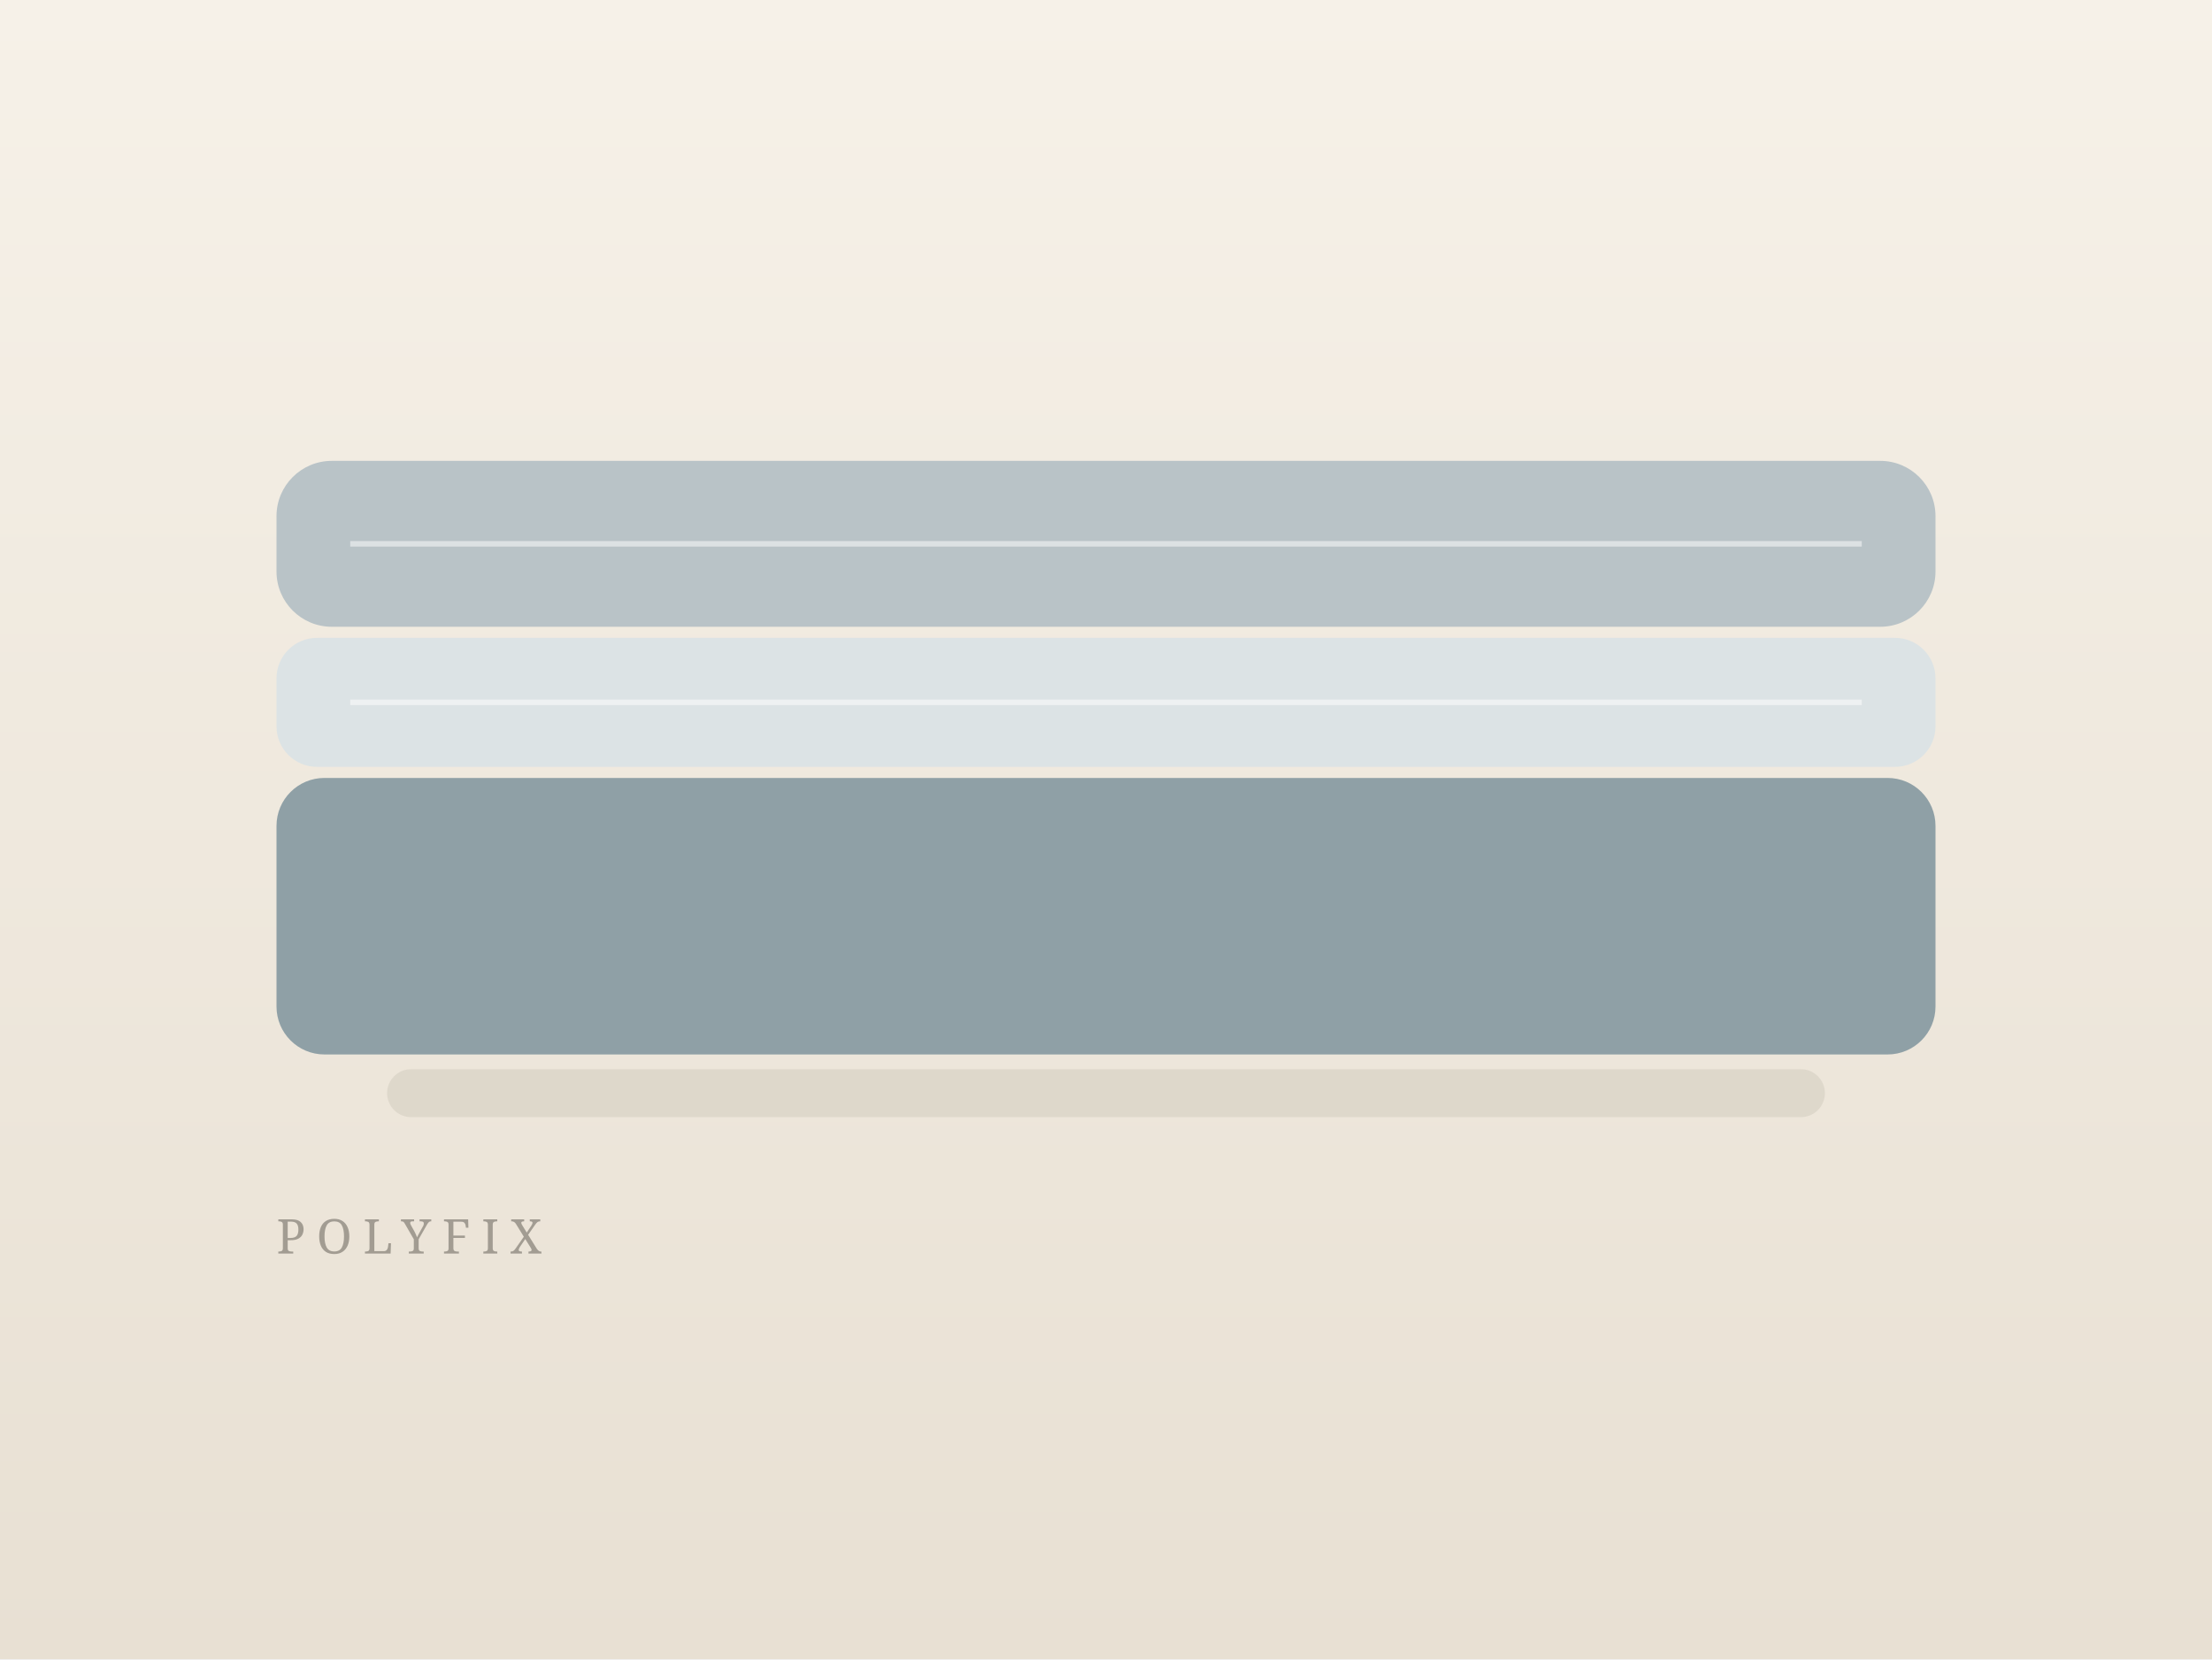
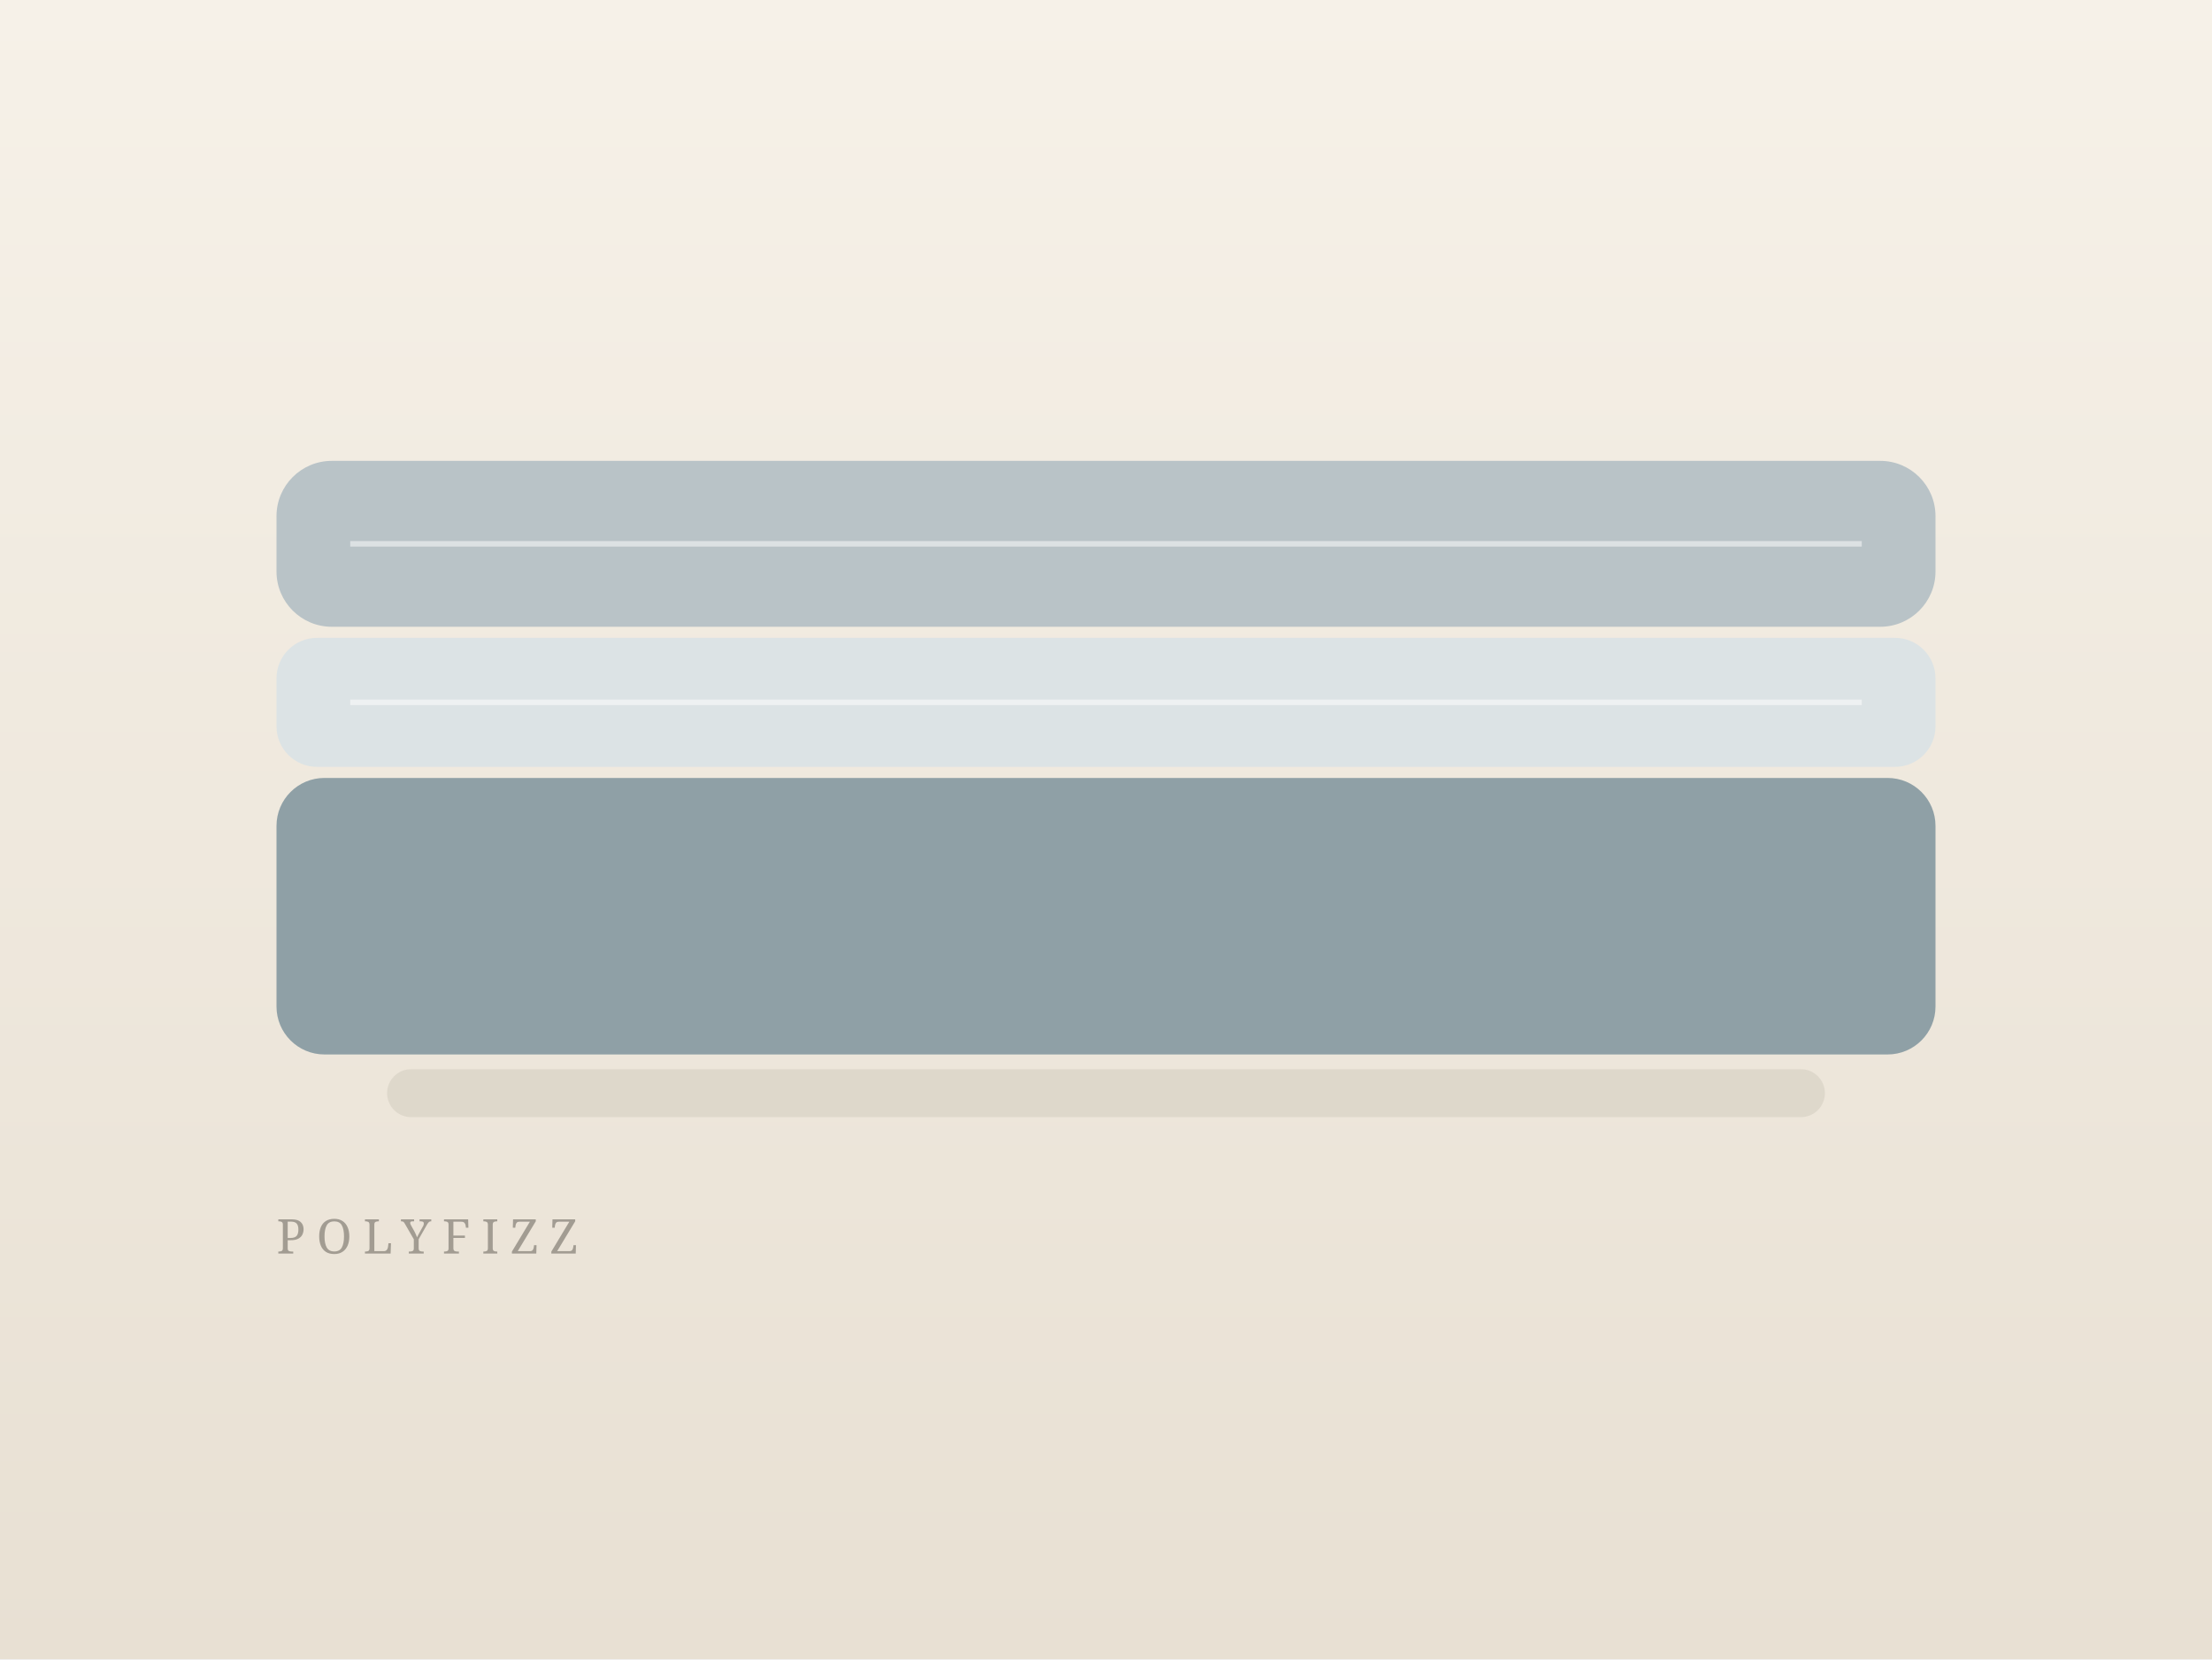
- <svg xmlns="http://www.w3.org/2000/svg" viewBox="0 0 1200 900" role="img" aria-label="POLYFIX Serenity Memory Foam mattress in a bedroom setting">
+ <svg xmlns="http://www.w3.org/2000/svg" viewBox="0 0 1200 900" role="img" aria-label="POLYFIZZ Serenity Memory Foam mattress in a bedroom setting">
  <defs>
    <linearGradient id="bg" x1="0" y1="0" x2="0" y2="1">
      <stop offset="0" stop-color="#f6f1e8" />
      <stop offset="1" stop-color="#e8e0d3" />
    </linearGradient>
  </defs>
  <rect width="1200" height="900" fill="url(#bg)" />
  <g transform="translate(150 250)">
    <rect x="0" y="0" width="900" height="90" rx="30" fill="#b9c3c7" />
    <rect x="0" y="96" width="900" height="70" rx="22" fill="#dce3e5" />
    <rect x="0" y="172" width="900" height="150" rx="26" fill="#8fa0a6" />
    <g stroke="#ffffff" stroke-opacity="0.5" stroke-width="3" fill="none">
      <path d="M40 45h820M40 131h820" />
    </g>
    <g fill="#16120e" fill-opacity="0.07">
      <rect x="60" y="330" width="780" height="26" rx="13" />
    </g>
  </g>
  <g fill="#16120e" fill-opacity="0.34" font-family="Georgia, serif" font-size="26" letter-spacing="6">
-     <text x="150" y="680">POLYFIX</text>
+     <text x="150" y="680">POLYFIZZ</text>
  </g>
</svg>
